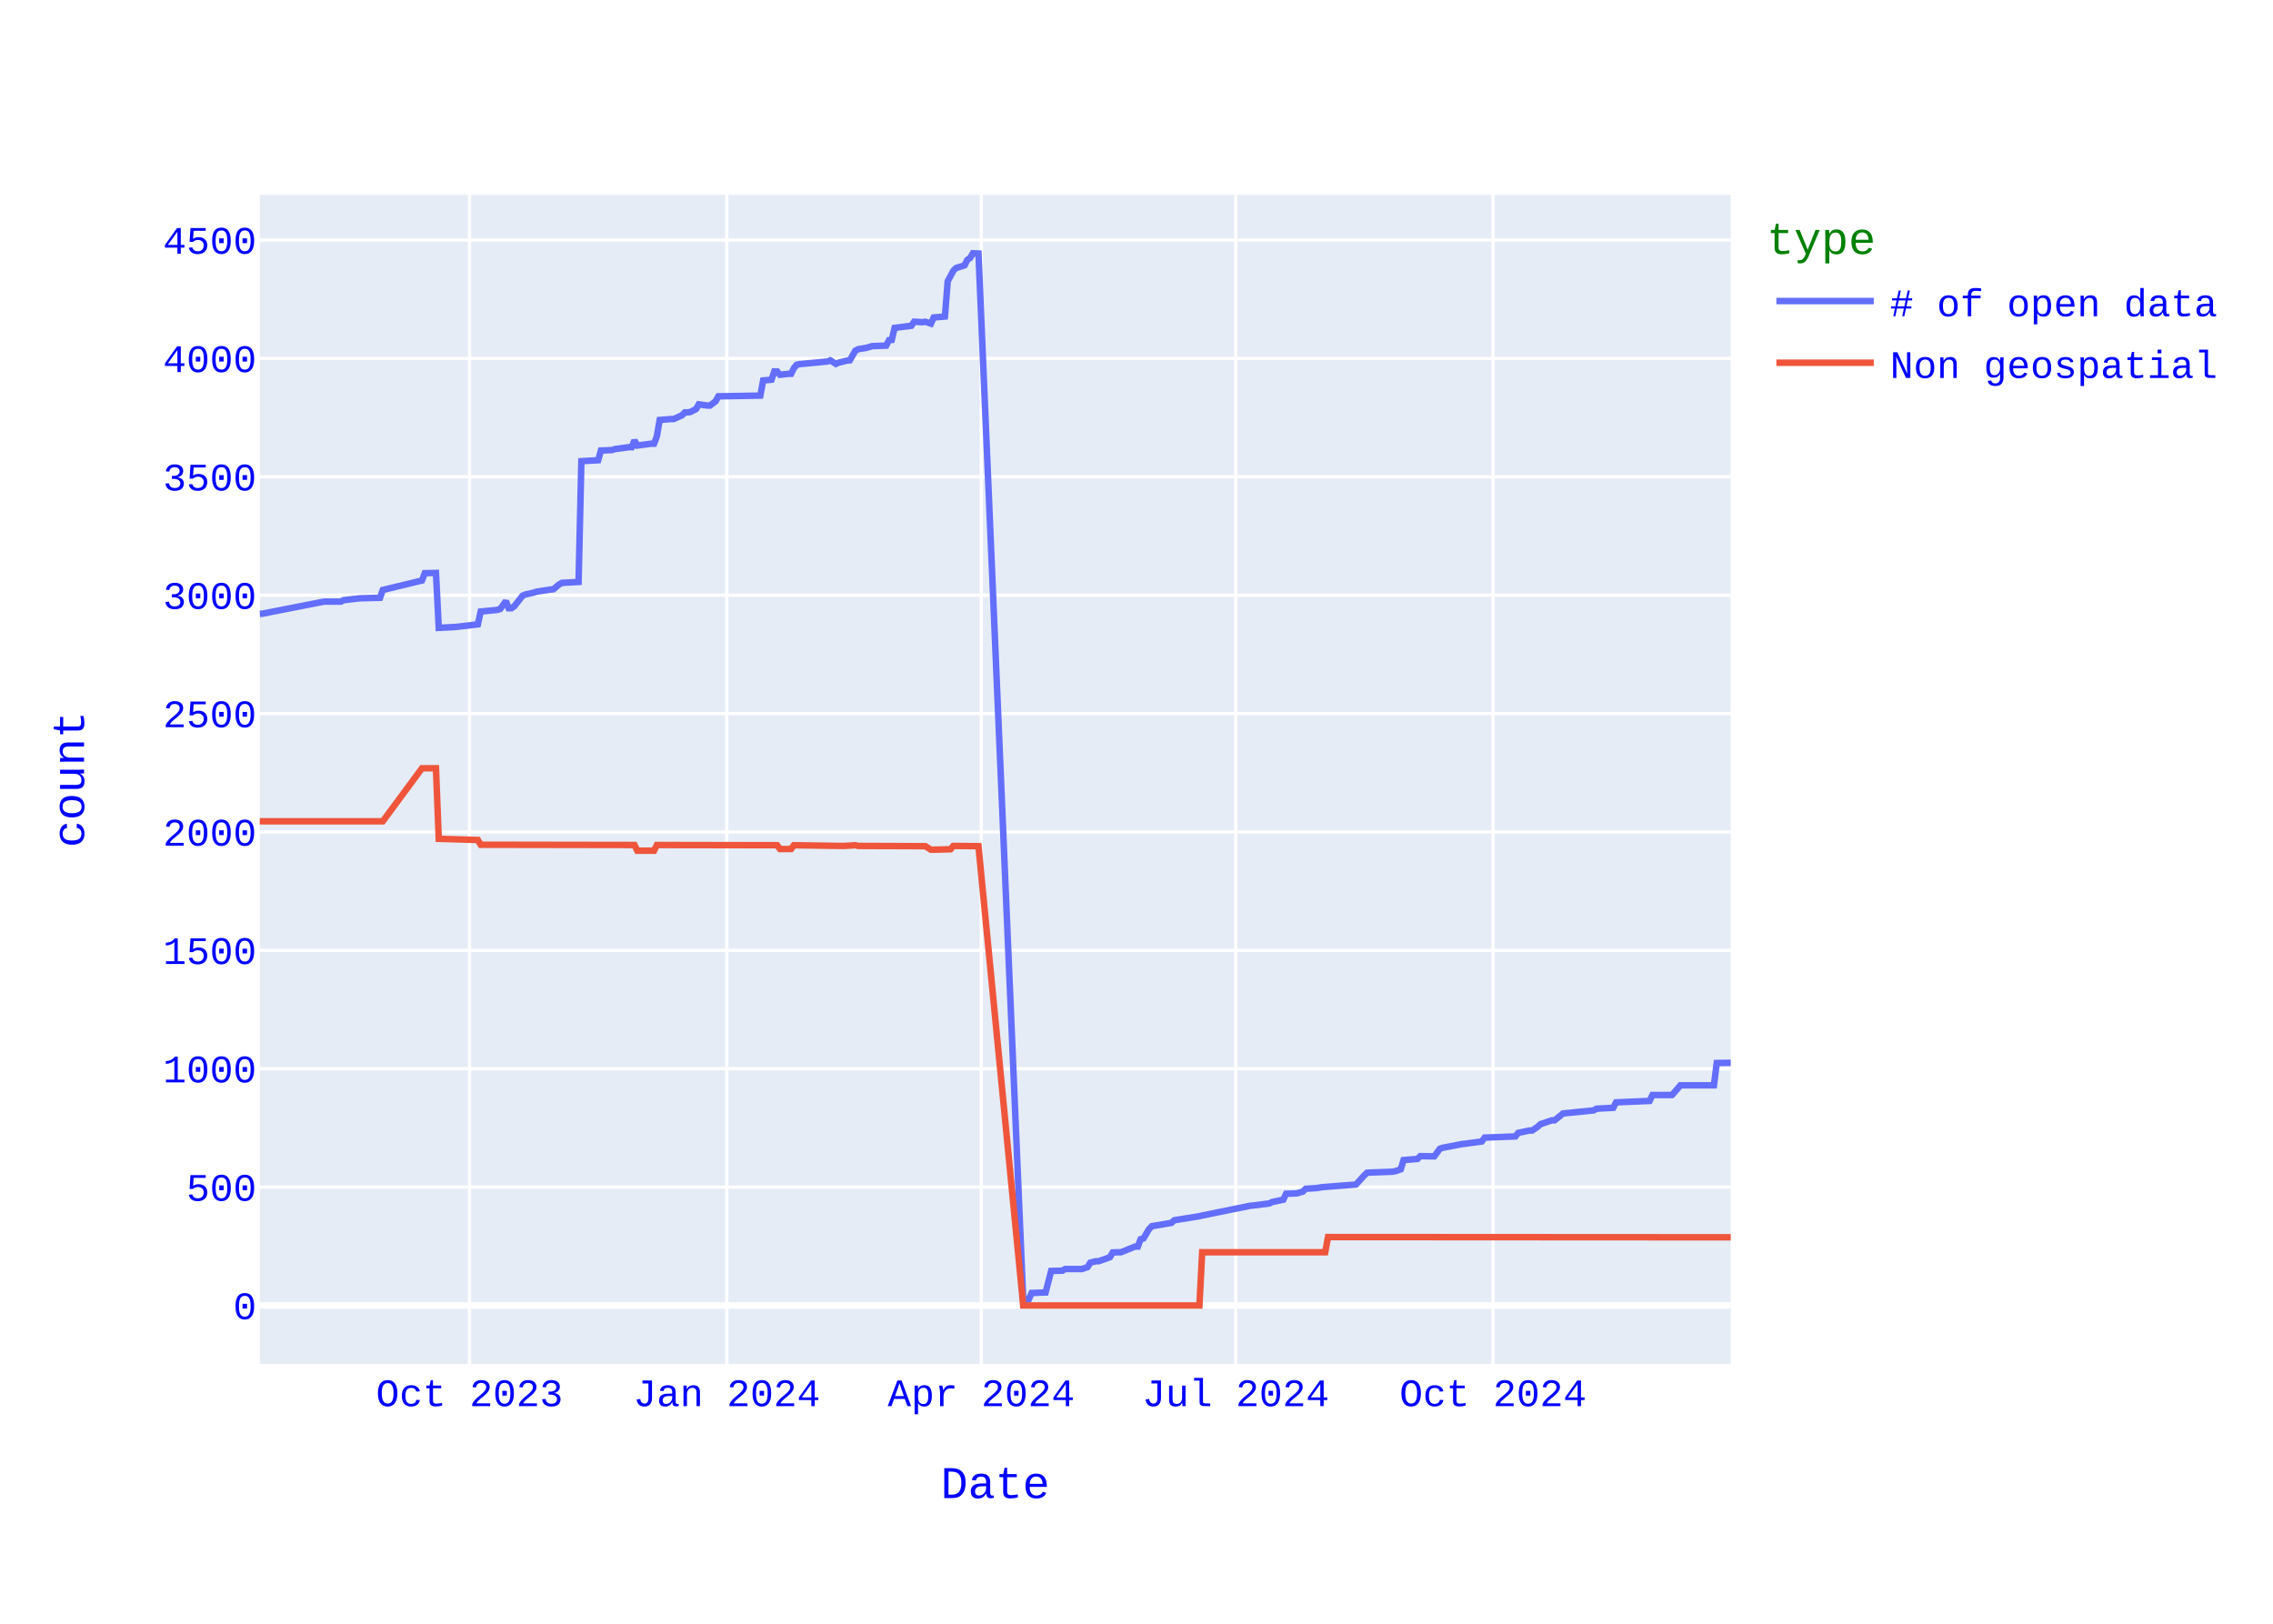
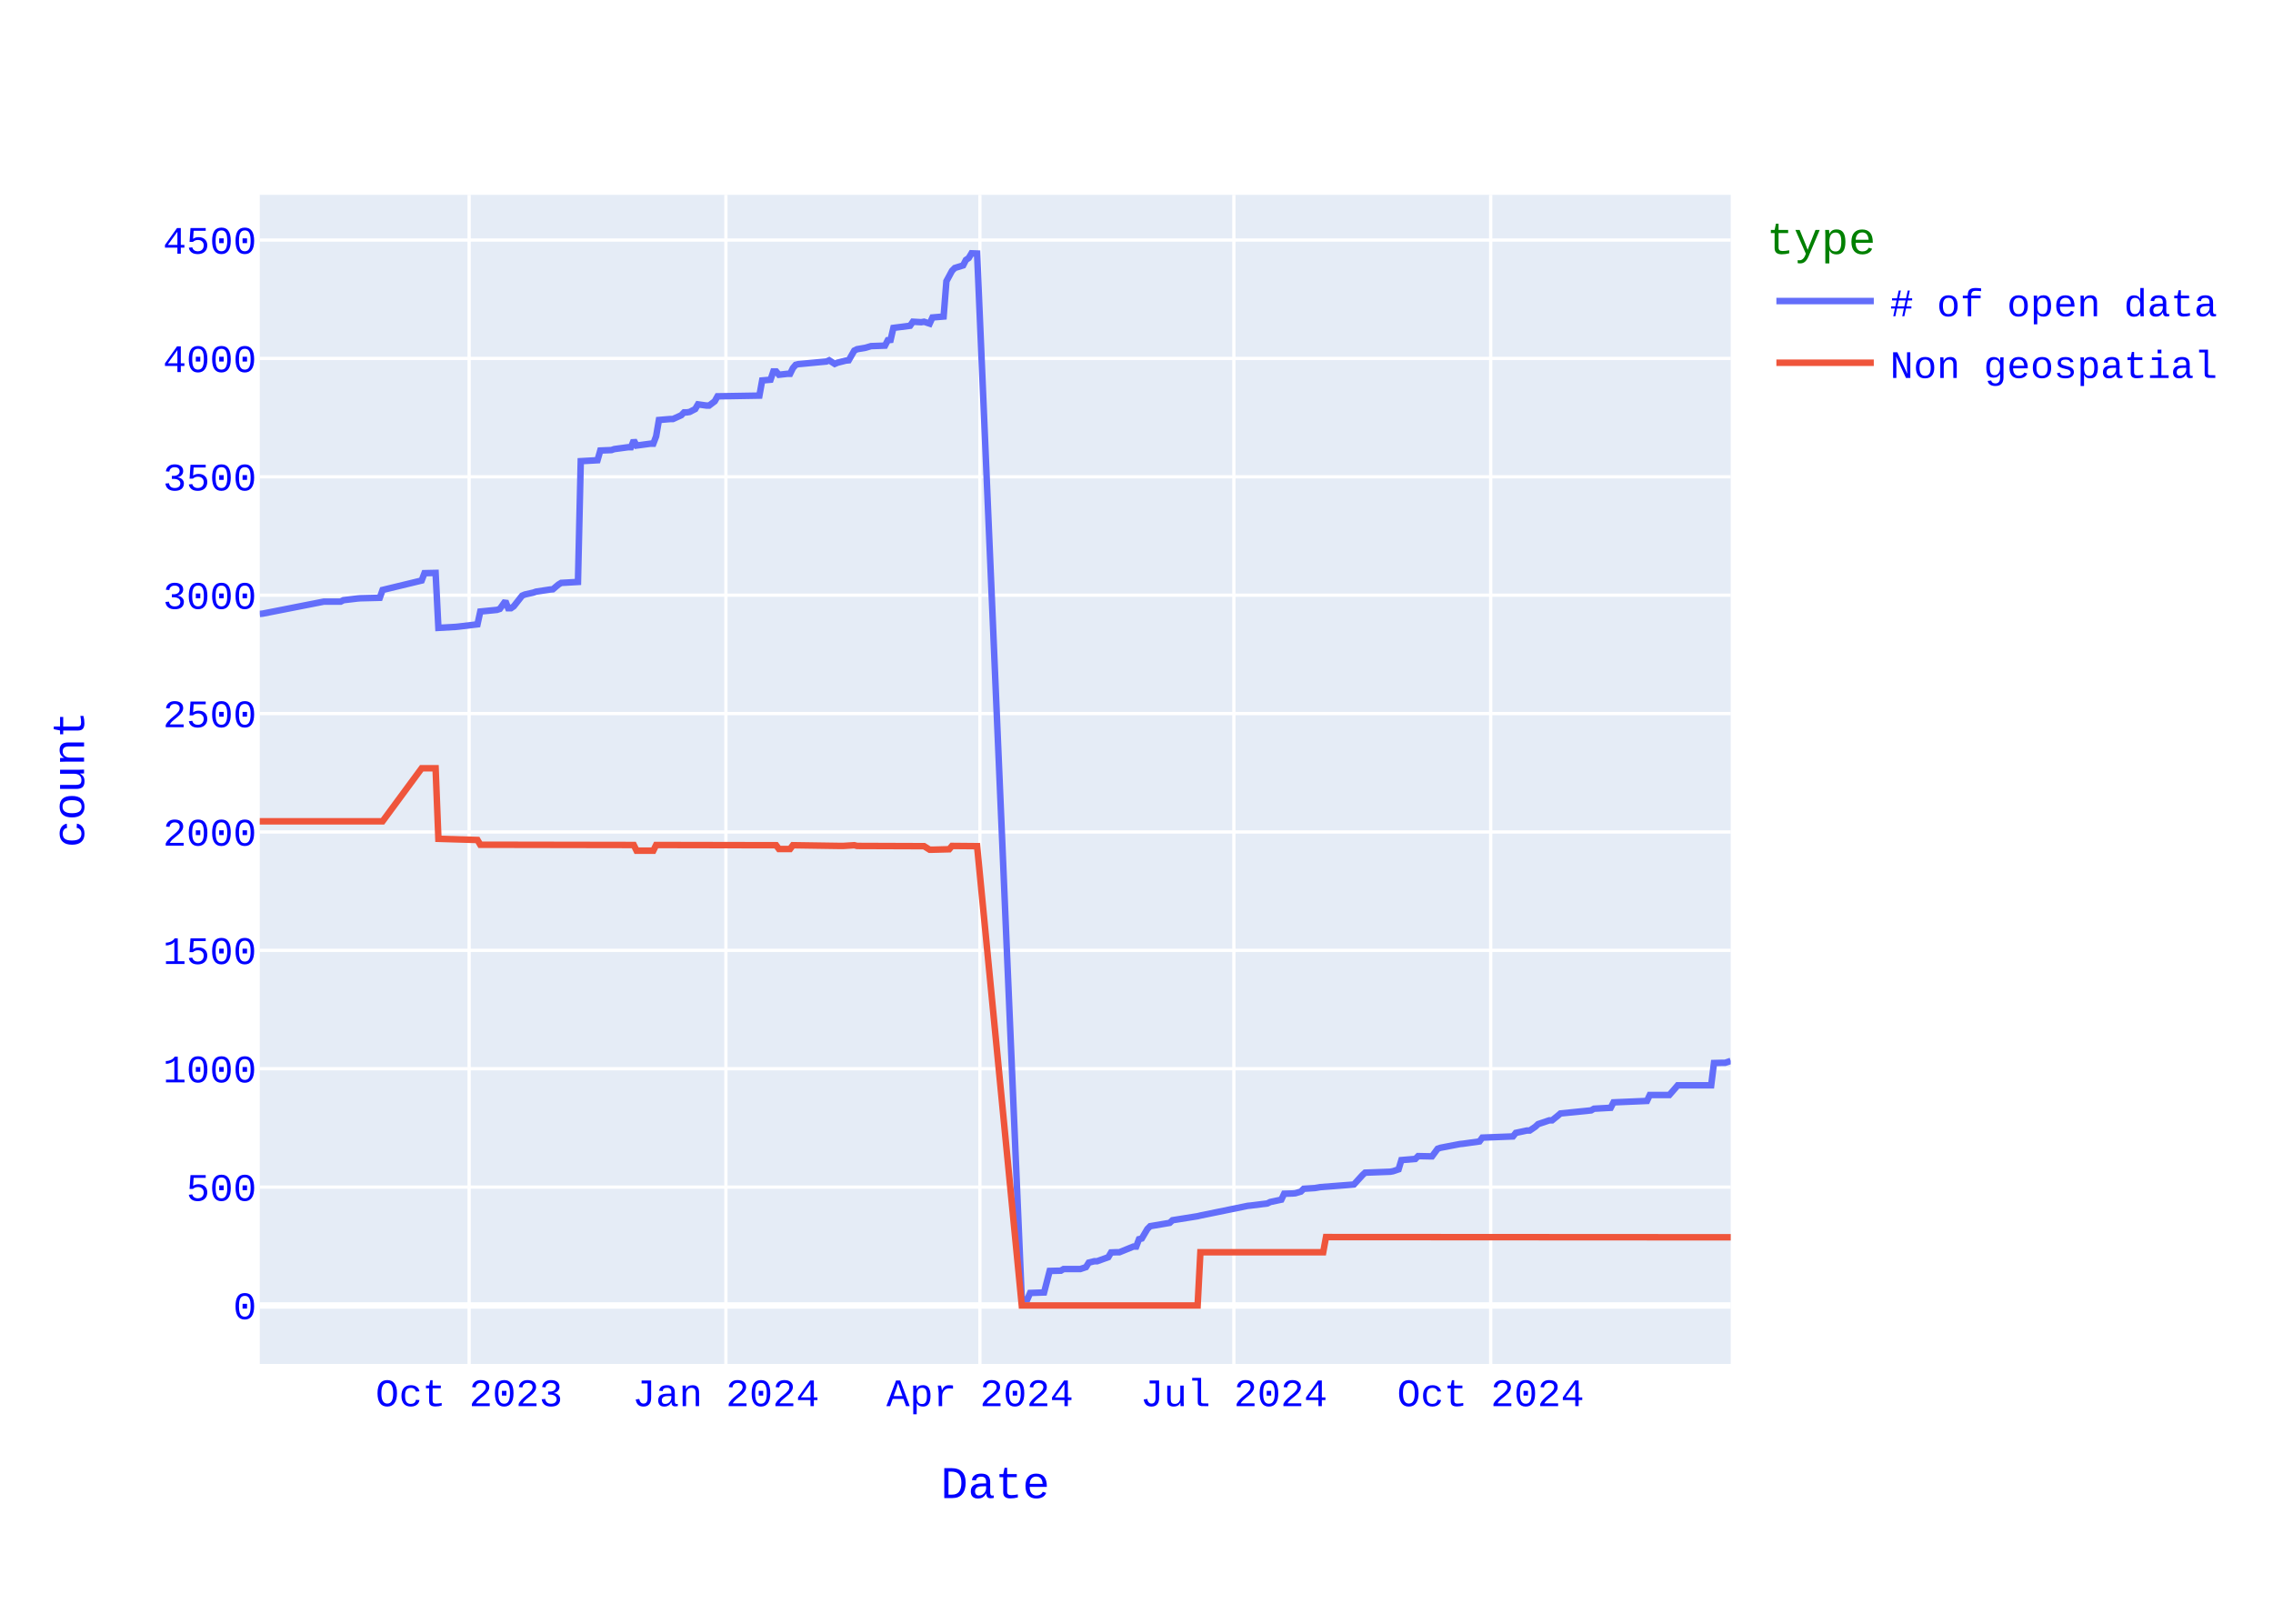
<svg xmlns="http://www.w3.org/2000/svg" class="main-svg" width="700" height="500" style="" viewBox="0 0 700 500">
  <rect x="0" y="0" width="700" height="500" style="fill: rgb(255, 255, 255); fill-opacity: 1;" />
-   <defs id="defs-d2c14a">
+   <defs id="defs-ebf833">
    <g class="clips">
-       <clipPath id="clipd2c14axyplot" class="plotclip">
+       <clipPath id="clipebf833xyplot" class="plotclip">
        <rect width="453" height="360" />
      </clipPath>
-       <clipPath class="axesclip" id="clipd2c14ax">
+       <clipPath class="axesclip" id="clipebf833x">
        <rect x="80" y="0" width="453" height="500" />
      </clipPath>
-       <clipPath class="axesclip" id="clipd2c14ay">
+       <clipPath class="axesclip" id="clipebf833y">
        <rect x="0" y="60" width="700" height="360" />
      </clipPath>
-       <clipPath class="axesclip" id="clipd2c14axy">
+       <clipPath class="axesclip" id="clipebf833xy">
        <rect x="80" y="60" width="453" height="360" />
      </clipPath>
    </g>
    <g class="gradients" />
    <g class="patterns" />
  </defs>
  <g class="bglayer">
    <rect class="bg" x="80" y="60" width="453" height="360" style="fill: rgb(229, 236, 246); fill-opacity: 1; stroke-width: 0;" />
  </g>
  <g class="layer-below">
    <g class="imagelayer" />
    <g class="shapelayer" />
  </g>
  <g class="cartesianlayer">
    <g class="subplot xy">
      <g class="layer-subplot">
        <g class="shapelayer" />
        <g class="imagelayer" />
      </g>
      <g class="minor-gridlayer">
        <g class="x" />
        <g class="y" />
      </g>
      <g class="gridlayer">
        <g class="x">
-           <path class="xgrid crisp" transform="translate(144.59,0)" d="M0,60v360" style="stroke: rgb(255, 255, 255); stroke-opacity: 1; stroke-width: 1px;" />
-           <path class="xgrid crisp" transform="translate(223.82,0)" d="M0,60v360" style="stroke: rgb(255, 255, 255); stroke-opacity: 1; stroke-width: 1px;" />
-           <path class="xgrid crisp" transform="translate(302.19,0)" d="M0,60v360" style="stroke: rgb(255, 255, 255); stroke-opacity: 1; stroke-width: 1px;" />
-           <path class="xgrid crisp" transform="translate(380.56,0)" d="M0,60v360" style="stroke: rgb(255, 255, 255); stroke-opacity: 1; stroke-width: 1px;" />
-           <path class="xgrid crisp" transform="translate(459.8,0)" d="M0,60v360" style="stroke: rgb(255, 255, 255); stroke-opacity: 1; stroke-width: 1px;" />
+           <path class="xgrid crisp" transform="translate(144.47,0)" d="M0,60v360" style="stroke: rgb(255, 255, 255); stroke-opacity: 1; stroke-width: 1px;" />
+           <path class="xgrid crisp" transform="translate(223.55,0)" d="M0,60v360" style="stroke: rgb(255, 255, 255); stroke-opacity: 1; stroke-width: 1px;" />
+           <path class="xgrid crisp" transform="translate(301.77,0)" d="M0,60v360" style="stroke: rgb(255, 255, 255); stroke-opacity: 1; stroke-width: 1px;" />
+           <path class="xgrid crisp" transform="translate(379.99,0)" d="M0,60v360" style="stroke: rgb(255, 255, 255); stroke-opacity: 1; stroke-width: 1px;" />
+           <path class="xgrid crisp" transform="translate(459.08,0)" d="M0,60v360" style="stroke: rgb(255, 255, 255); stroke-opacity: 1; stroke-width: 1px;" />
        </g>
        <g class="y">
          <path class="ygrid crisp" transform="translate(0,365.55)" d="M80,0h453" style="stroke: rgb(255, 255, 255); stroke-opacity: 1; stroke-width: 1px;" />
          <path class="ygrid crisp" transform="translate(0,329.09)" d="M80,0h453" style="stroke: rgb(255, 255, 255); stroke-opacity: 1; stroke-width: 1px;" />
          <path class="ygrid crisp" transform="translate(0,292.64)" d="M80,0h453" style="stroke: rgb(255, 255, 255); stroke-opacity: 1; stroke-width: 1px;" />
          <path class="ygrid crisp" transform="translate(0,256.19)" d="M80,0h453" style="stroke: rgb(255, 255, 255); stroke-opacity: 1; stroke-width: 1px;" />
          <path class="ygrid crisp" transform="translate(0,219.73)" d="M80,0h453" style="stroke: rgb(255, 255, 255); stroke-opacity: 1; stroke-width: 1px;" />
          <path class="ygrid crisp" transform="translate(0,183.28)" d="M80,0h453" style="stroke: rgb(255, 255, 255); stroke-opacity: 1; stroke-width: 1px;" />
          <path class="ygrid crisp" transform="translate(0,146.82)" d="M80,0h453" style="stroke: rgb(255, 255, 255); stroke-opacity: 1; stroke-width: 1px;" />
          <path class="ygrid crisp" transform="translate(0,110.37)" d="M80,0h453" style="stroke: rgb(255, 255, 255); stroke-opacity: 1; stroke-width: 1px;" />
          <path class="ygrid crisp" transform="translate(0,73.92)" d="M80,0h453" style="stroke: rgb(255, 255, 255); stroke-opacity: 1; stroke-width: 1px;" />
        </g>
      </g>
      <g class="zerolinelayer">
        <path class="yzl zl crisp" transform="translate(0,402)" d="M80,0h453" style="stroke: rgb(255, 255, 255); stroke-opacity: 1; stroke-width: 2px;" />
      </g>
      <path class="xlines-below" />
      <path class="ylines-below" />
      <g class="overlines-below" />
      <g class="xaxislayer-below" />
      <g class="yaxislayer-below" />
      <g class="overaxes-below" />
-       <g class="plot" transform="translate(80,60)" clip-path="url(#clipd2c14axyplot)">
+       <g class="plot" transform="translate(80,60)" clip-path="url(#clipebf833xyplot)">
        <g class="scatterlayer mlayer">
-           <g class="trace scatter traceb04698" style="stroke-miterlimit: 2; opacity: 1;">
+           <g class="trace scatter trace5135cc" style="stroke-miterlimit: 2; opacity: 1;">
            <g class="fills" />
            <g class="errorbars" />
            <g class="lines">
-               <path class="js-line" d="M453,267.27L448.69,267.34L447.83,274.2L437.5,274.2L436.64,275.22L434.91,277.19L434.05,277.19L428.89,277.19L428.02,279.01L417.69,279.45L416.83,281.12L411.66,281.41L410.8,281.92L401.33,282.87L400.47,283.6L398.74,284.99L397.88,284.99L394.44,286.15L393.58,286.95L391.85,288.12L390.99,288.12L387.55,288.85L386.69,289.94L377.21,290.31L376.35,291.48L371.18,292.2L370.32,292.28L364.29,293.44L363.43,293.74L361.71,296.07L360.85,296.07L357.4,296L356.54,296.87L352.24,297.23L351.38,300.08L349.65,300.66L348.79,300.81L341.04,301.1L340.18,301.9L337.6,304.74L336.74,304.82L327.26,305.55L325.54,305.84L322.1,306.06L321.23,306.93L319.51,307.44L318.65,307.51L316.07,307.59L315.21,309.41L311.76,310.14L310.9,310.58L305.73,311.23L304.87,311.31L290.23,314.3L289.37,314.51L281.62,315.75L280.76,316.56L274.73,317.58L273.87,318.45L272.14,321.37L271.28,321.59L270.42,323.85L269.56,323.85L265.25,325.6L264.39,325.6L262.67,325.67L261.81,327.13L258.37,328.37L257.5,328.37L255.78,328.8L254.92,330.19L253.2,330.77L252.34,330.77L248.03,330.77L247.17,331.28L243.72,331.36L242,337.99L237.7,338.14L236.83,340.1L235.11,340.18L221.33,18.07L219.61,18L218.75,19.46L217.89,20.04L217.03,21.72L214.44,22.52L213.58,23.4L211.86,26.6L211,37.47L207.55,37.76L206.69,39.65L204.97,39.07L204.11,39.22L201.52,39.07L200.66,40.31L195.5,40.97L194.63,44.68L193.77,44.76L192.91,46.43L188.61,46.58L186.88,47.09L184.3,47.53L183.44,47.96L181.72,50.95L180.86,51.03L178.27,51.68L177.41,52.05L175.69,50.95L174.83,51.32L167.08,52.05L166.21,52.12L165.35,52.34L164.49,53.36L163.63,55.11L162.77,55.11L160.19,55.4L159.33,54.38L158.46,54.38L157.6,56.93L155.02,57.15L154.16,61.82L141.24,62.04L140.38,63.57L138.66,64.88L137.79,64.88L135.21,64.51L134.35,65.97L132.63,66.85L131.77,66.99L130.9,66.99L130.04,67.87L127.46,69.04L126.6,69.04L123.15,69.33L122.29,74.36L121.43,76.62L120.57,76.62L116.26,77.2L115.4,75.6L114.54,77.71L113.68,77.71L109.37,78.29L108.51,78.59L105.07,78.73L104.21,81.72L99.04,82.01L98.18,119.2L93.01,119.49L92.15,120L90.43,121.46L89.57,121.53L85.26,122.18L84.4,122.48L81.82,123.06L80.95,123.42L78.37,126.7L77.51,127.29L76.65,127.29L75.79,125.1L74.06,127.51L73.2,127.8L68.04,128.31L67.17,132.25L61.15,132.97L60.29,133.05L55.12,133.34L54.26,116.42L50.81,116.5L49.95,118.76L37.89,121.67L37.03,124.08L31,124.23L30.14,124.3L25.84,124.81L24.98,125.25L19.81,125.25L0.86,128.96L0,129.04" style="vector-effect: none; fill: none; stroke: rgb(99, 110, 250); stroke-opacity: 1; stroke-width: 2px; opacity: 1;" />
+               <path class="js-line" d="M453,266.69L451.28,267.27L450.42,267.27L447.84,267.34L446.98,274.2L436.67,274.2L435.81,275.22L434.09,277.19L433.23,277.19L428.07,277.19L427.21,279.01L416.9,279.45L416.04,281.12L410.88,281.41L410.02,281.92L400.57,282.87L399.71,283.6L397.99,284.99L397.13,284.99L393.69,286.15L392.83,286.95L391.11,288.12L390.25,288.12L386.81,288.85L385.95,289.94L376.5,290.31L375.64,291.48L370.48,292.2L369.62,292.28L363.6,293.44L362.74,293.74L361.02,296.07L360.17,296.07L356.73,296L355.87,296.87L351.57,297.23L350.71,300.08L348.99,300.66L348.13,300.81L340.39,301.1L339.54,301.9L336.96,304.74L336.1,304.82L326.64,305.55L324.92,305.84L321.48,306.06L320.62,306.93L318.91,307.44L318.05,307.51L315.47,307.59L314.61,309.41L311.17,310.14L310.31,310.58L305.15,311.23L304.29,311.31L289.68,314.3L288.82,314.51L281.08,315.75L280.22,316.56L274.21,317.58L273.35,318.45L271.63,321.37L270.77,321.59L269.91,323.85L269.05,323.85L264.75,325.6L263.89,325.6L262.17,325.67L261.31,327.13L257.87,328.37L257.02,328.37L255.3,328.8L254.44,330.19L252.72,330.77L251.86,330.77L247.56,330.77L246.7,331.28L243.26,331.36L241.54,337.99L237.24,338.14L236.39,340.1L234.67,340.18L220.91,18.07L219.19,18L218.33,19.46L217.47,20.04L216.61,21.72L214.04,22.52L213.18,23.4L211.46,26.6L210.6,37.47L207.16,37.76L206.3,39.65L204.58,39.07L203.72,39.22L201.14,39.07L200.28,40.31L195.13,40.97L194.27,44.68L193.41,44.76L192.55,46.43L188.25,46.58L186.53,47.09L183.95,47.53L183.09,47.96L181.37,50.95L180.51,51.03L177.93,51.68L177.07,52.05L175.35,50.95L174.5,51.32L166.76,52.05L165.9,52.12L165.04,52.34L164.18,53.36L163.32,55.11L162.46,55.11L159.88,55.4L159.02,54.38L158.16,54.38L157.3,56.93L154.72,57.15L153.87,61.82L140.97,62.04L140.11,63.57L138.39,64.88L137.53,64.88L134.95,64.51L134.09,65.97L132.38,66.85L131.52,66.99L130.66,66.99L129.8,67.87L127.22,69.04L126.36,69.04L122.92,69.33L122.06,74.36L121.2,76.62L120.34,76.62L116.04,77.2L115.18,75.6L114.32,77.71L113.46,77.71L109.17,78.29L108.31,78.59L104.87,78.73L104.01,81.72L98.85,82.01L97.99,119.2L92.83,119.49L91.98,120L90.26,121.46L89.4,121.53L85.1,122.18L84.24,122.48L81.66,123.06L80.8,123.42L78.22,126.7L77.36,127.29L76.5,127.29L75.64,125.1L73.92,127.51L73.06,127.8L67.91,128.31L67.05,132.25L61.03,132.97L60.17,133.05L55.01,133.34L54.15,116.42L50.72,116.5L49.86,118.76L37.82,121.67L36.96,124.08L30.94,124.23L30.09,124.3L25.79,124.81L24.93,125.25L19.77,125.25L0.86,128.96L0,129.04" style="vector-effect: none; fill: none; stroke: rgb(99, 110, 250); stroke-opacity: 1; stroke-width: 2px; opacity: 1;" />
            </g>
            <g class="points" />
            <g class="text" />
          </g>
-           <g class="trace scatter tracef52af7" style="stroke-miterlimit: 2; opacity: 1;">
+           <g class="trace scatter trace74dd8c" style="stroke-miterlimit: 2; opacity: 1;">
            <g class="fills" />
            <g class="errorbars" />
            <g class="lines">
-               <path class="js-line" d="M453,321L328.98,320.93L328.12,325.6L290.23,325.6L289.37,342L235.11,342L221.33,200.56L213.58,200.49L212.72,201.51L207.55,201.65L206.69,201.65L204.97,200.56L204.11,200.56L184.3,200.49L183.44,200.27L179.99,200.49L179.13,200.49L164.49,200.27L163.63,201.43L160.19,201.43L159.33,200.27L122.29,200.2L121.43,201.95L116.26,201.95L115.4,200.2L68.04,200.12L67.17,198.66L55.12,198.3L54.26,176.57L49.95,176.57L37.89,192.9L0,192.9" style="vector-effect: none; fill: none; stroke: rgb(239, 85, 59); stroke-opacity: 1; stroke-width: 2px; opacity: 1;" />
+               <path class="js-line" d="M453,321L328.36,320.93L327.5,325.6L289.68,325.6L288.82,342L234.67,342L220.91,200.56L213.18,200.49L212.32,201.51L207.16,201.65L206.3,201.65L204.58,200.56L203.72,200.56L183.95,200.49L183.09,200.27L179.65,200.49L178.79,200.49L164.18,200.27L163.32,201.43L159.88,201.43L159.02,200.27L122.06,200.2L121.2,201.95L116.04,201.95L115.18,200.2L67.91,200.12L67.05,198.66L55.01,198.3L54.15,176.57L49.86,176.57L37.82,192.9L0,192.9" style="vector-effect: none; fill: none; stroke: rgb(239, 85, 59); stroke-opacity: 1; stroke-width: 2px; opacity: 1;" />
            </g>
            <g class="points" />
            <g class="text" />
          </g>
        </g>
      </g>
      <g class="overplot" />
      <path class="xlines-above crisp" d="M0,0" style="fill: none;" />
      <path class="ylines-above crisp" d="M0,0" style="fill: none;" />
      <g class="overlines-above" />
      <g class="xaxislayer-above">
        <g class="xtick">
-           <text text-anchor="middle" x="0" y="433" transform="translate(144.59,0)" style="font-family: 'Courier New'; font-size: 12px; fill: rgb(0, 0, 255); fill-opacity: 1; white-space: pre; opacity: 1;">Oct 2023</text>
-         </g>
-         <g class="xtick">
-           <text text-anchor="middle" x="0" y="433" style="font-family: 'Courier New'; font-size: 12px; fill: rgb(0, 0, 255); fill-opacity: 1; white-space: pre; opacity: 1;" transform="translate(223.82,0)">Jan 2024</text>
-         </g>
-         <g class="xtick">
-           <text text-anchor="middle" x="0" y="433" style="font-family: 'Courier New'; font-size: 12px; fill: rgb(0, 0, 255); fill-opacity: 1; white-space: pre; opacity: 1;" transform="translate(302.19,0)">Apr 2024</text>
-         </g>
-         <g class="xtick">
-           <text text-anchor="middle" x="0" y="433" style="font-family: 'Courier New'; font-size: 12px; fill: rgb(0, 0, 255); fill-opacity: 1; white-space: pre; opacity: 1;" transform="translate(380.56,0)">Jul 2024</text>
-         </g>
-         <g class="xtick">
-           <text text-anchor="middle" x="0" y="433" style="font-family: 'Courier New'; font-size: 12px; fill: rgb(0, 0, 255); fill-opacity: 1; white-space: pre; opacity: 1;" transform="translate(459.8,0)">Oct 2024</text>
+           <text text-anchor="middle" x="0" y="433" transform="translate(144.47,0)" style="font-family: 'Courier New'; font-size: 12px; fill: rgb(0, 0, 255); fill-opacity: 1; white-space: pre; opacity: 1;">Oct 2023</text>
+         </g>
+         <g class="xtick">
+           <text text-anchor="middle" x="0" y="433" style="font-family: 'Courier New'; font-size: 12px; fill: rgb(0, 0, 255); fill-opacity: 1; white-space: pre; opacity: 1;" transform="translate(223.55,0)">Jan 2024</text>
+         </g>
+         <g class="xtick">
+           <text text-anchor="middle" x="0" y="433" style="font-family: 'Courier New'; font-size: 12px; fill: rgb(0, 0, 255); fill-opacity: 1; white-space: pre; opacity: 1;" transform="translate(301.77,0)">Apr 2024</text>
+         </g>
+         <g class="xtick">
+           <text text-anchor="middle" x="0" y="433" style="font-family: 'Courier New'; font-size: 12px; fill: rgb(0, 0, 255); fill-opacity: 1; white-space: pre; opacity: 1;" transform="translate(379.99,0)">Jul 2024</text>
+         </g>
+         <g class="xtick">
+           <text text-anchor="middle" x="0" y="433" style="font-family: 'Courier New'; font-size: 12px; fill: rgb(0, 0, 255); fill-opacity: 1; white-space: pre; opacity: 1;" transform="translate(459.08,0)">Oct 2024</text>
        </g>
      </g>
      <g class="yaxislayer-above">
        <g class="ytick">
          <text text-anchor="end" x="79" y="4.2" transform="translate(0,402)" style="font-family: 'Courier New'; font-size: 12px; fill: rgb(0, 0, 255); fill-opacity: 1; white-space: pre; opacity: 1;">0</text>
        </g>
        <g class="ytick">
          <text text-anchor="end" x="79" y="4.2" style="font-family: 'Courier New'; font-size: 12px; fill: rgb(0, 0, 255); fill-opacity: 1; white-space: pre; opacity: 1;" transform="translate(0,365.55)">500</text>
        </g>
        <g class="ytick">
          <text text-anchor="end" x="79" y="4.2" style="font-family: 'Courier New'; font-size: 12px; fill: rgb(0, 0, 255); fill-opacity: 1; white-space: pre; opacity: 1;" transform="translate(0,329.09)">1000</text>
        </g>
        <g class="ytick">
          <text text-anchor="end" x="79" y="4.2" style="font-family: 'Courier New'; font-size: 12px; fill: rgb(0, 0, 255); fill-opacity: 1; white-space: pre; opacity: 1;" transform="translate(0,292.64)">1500</text>
        </g>
        <g class="ytick">
          <text text-anchor="end" x="79" y="4.2" style="font-family: 'Courier New'; font-size: 12px; fill: rgb(0, 0, 255); fill-opacity: 1; white-space: pre; opacity: 1;" transform="translate(0,256.19)">2000</text>
        </g>
        <g class="ytick">
          <text text-anchor="end" x="79" y="4.2" style="font-family: 'Courier New'; font-size: 12px; fill: rgb(0, 0, 255); fill-opacity: 1; white-space: pre; opacity: 1;" transform="translate(0,219.73)">2500</text>
        </g>
        <g class="ytick">
          <text text-anchor="end" x="79" y="4.2" style="font-family: 'Courier New'; font-size: 12px; fill: rgb(0, 0, 255); fill-opacity: 1; white-space: pre; opacity: 1;" transform="translate(0,183.28)">3000</text>
        </g>
        <g class="ytick">
          <text text-anchor="end" x="79" y="4.2" style="font-family: 'Courier New'; font-size: 12px; fill: rgb(0, 0, 255); fill-opacity: 1; white-space: pre; opacity: 1;" transform="translate(0,146.82)">3500</text>
        </g>
        <g class="ytick">
          <text text-anchor="end" x="79" y="4.2" style="font-family: 'Courier New'; font-size: 12px; fill: rgb(0, 0, 255); fill-opacity: 1; white-space: pre; opacity: 1;" transform="translate(0,110.37)">4000</text>
        </g>
        <g class="ytick">
          <text text-anchor="end" x="79" y="4.2" style="font-family: 'Courier New'; font-size: 12px; fill: rgb(0, 0, 255); fill-opacity: 1; white-space: pre; opacity: 1;" transform="translate(0,73.92)">4500</text>
        </g>
      </g>
      <g class="overaxes-above" />
    </g>
  </g>
  <g class="polarlayer" />
  <g class="smithlayer" />
  <g class="ternarylayer" />
  <g class="geolayer" />
  <g class="funnelarealayer" />
  <g class="pielayer" />
  <g class="iciclelayer" />
  <g class="treemaplayer" />
  <g class="sunburstlayer" />
  <g class="glimages" />
-   <defs id="topdefs-d2c14a">
+   <defs id="topdefs-ebf833">
    <g class="clips" />
-     <clipPath id="legendd2c14a">
+     <clipPath id="legendebf833">
      <rect width="146" height="67" x="0" y="0" />
    </clipPath>
  </defs>
  <g class="layer-above">
    <g class="imagelayer" />
    <g class="shapelayer" />
  </g>
  <g class="infolayer">
    <g class="legend" pointer-events="all" transform="translate(542.06,60)">
      <rect class="bg" shape-rendering="crispEdges" style="stroke: rgb(68, 68, 68); stroke-opacity: 1; fill: rgb(255, 255, 255); fill-opacity: 1; stroke-width: 0px;" width="146" height="67" x="0" y="0" />
-       <g class="scrollbox" transform="" clip-path="url(#legendd2c14a)">
+       <g class="scrollbox" transform="" clip-path="url(#legendebf833)">
        <text class="legendtitletext" text-anchor="start" x="2" y="18.2" style="font-family: 'Courier New'; font-size: 14px; fill: rgb(0, 128, 0); fill-opacity: 1; white-space: pre;">type</text>
        <g class="groups" transform="">
          <g class="traces" transform="translate(0,32.7)" style="opacity: 1;">
            <text class="legendtext" text-anchor="start" x="40" y="4.68" style="font-family: 'Courier New'; font-size: 12px; fill: rgb(0, 0, 255); fill-opacity: 1; white-space: pre;"># of open data</text>
            <g class="layers" style="opacity: 1;">
              <g class="legendfill" />
              <g class="legendlines">
                <path class="js-line" d="M5,0h30" style="fill: none; stroke: rgb(99, 110, 250); stroke-opacity: 1; stroke-width: 2px;" />
              </g>
              <g class="legendsymbols">
                <g class="legendpoints" />
              </g>
            </g>
            <rect class="legendtoggle" x="0" y="-9.5" width="140.828" height="19" style="fill: rgb(0, 0, 0); fill-opacity: 0;" />
          </g>
        </g>
        <g class="groups" transform="">
          <g class="traces" transform="translate(0,51.7)" style="opacity: 1;">
            <text class="legendtext" text-anchor="start" x="40" y="4.68" style="font-family: 'Courier New'; font-size: 12px; fill: rgb(0, 0, 255); fill-opacity: 1; white-space: pre;">Non geospatial</text>
            <g class="layers" style="opacity: 1;">
              <g class="legendfill" />
              <g class="legendlines">
                <path class="js-line" d="M5,0h30" style="fill: none; stroke: rgb(239, 85, 59); stroke-opacity: 1; stroke-width: 2px;" />
              </g>
              <g class="legendsymbols">
                <g class="legendpoints" />
              </g>
            </g>
            <rect class="legendtoggle" x="0" y="-9.5" width="140.828" height="19" style="fill: rgb(0, 0, 0); fill-opacity: 0;" />
          </g>
        </g>
      </g>
      <rect class="scrollbar" rx="20" ry="3" width="0" height="0" style="fill: rgb(128, 139, 164); fill-opacity: 1;" x="0" y="0" />
    </g>
    <g class="g-gtitle" />
    <g class="g-xtitle">
      <text class="xtitle" x="306.5" y="461.3" text-anchor="middle" style="font-family: 'Courier New'; font-size: 14px; fill: rgb(0, 0, 255); opacity: 1; font-weight: normal; white-space: pre;">Date</text>
    </g>
    <g class="g-ytitle">
      <text class="ytitle" transform="rotate(-90,25.8875,240)" x="25.888" y="240" text-anchor="middle" style="font-family: 'Courier New'; font-size: 14px; fill: rgb(0, 0, 255); opacity: 1; font-weight: normal; white-space: pre;">count</text>
    </g>
  </g>
</svg>
